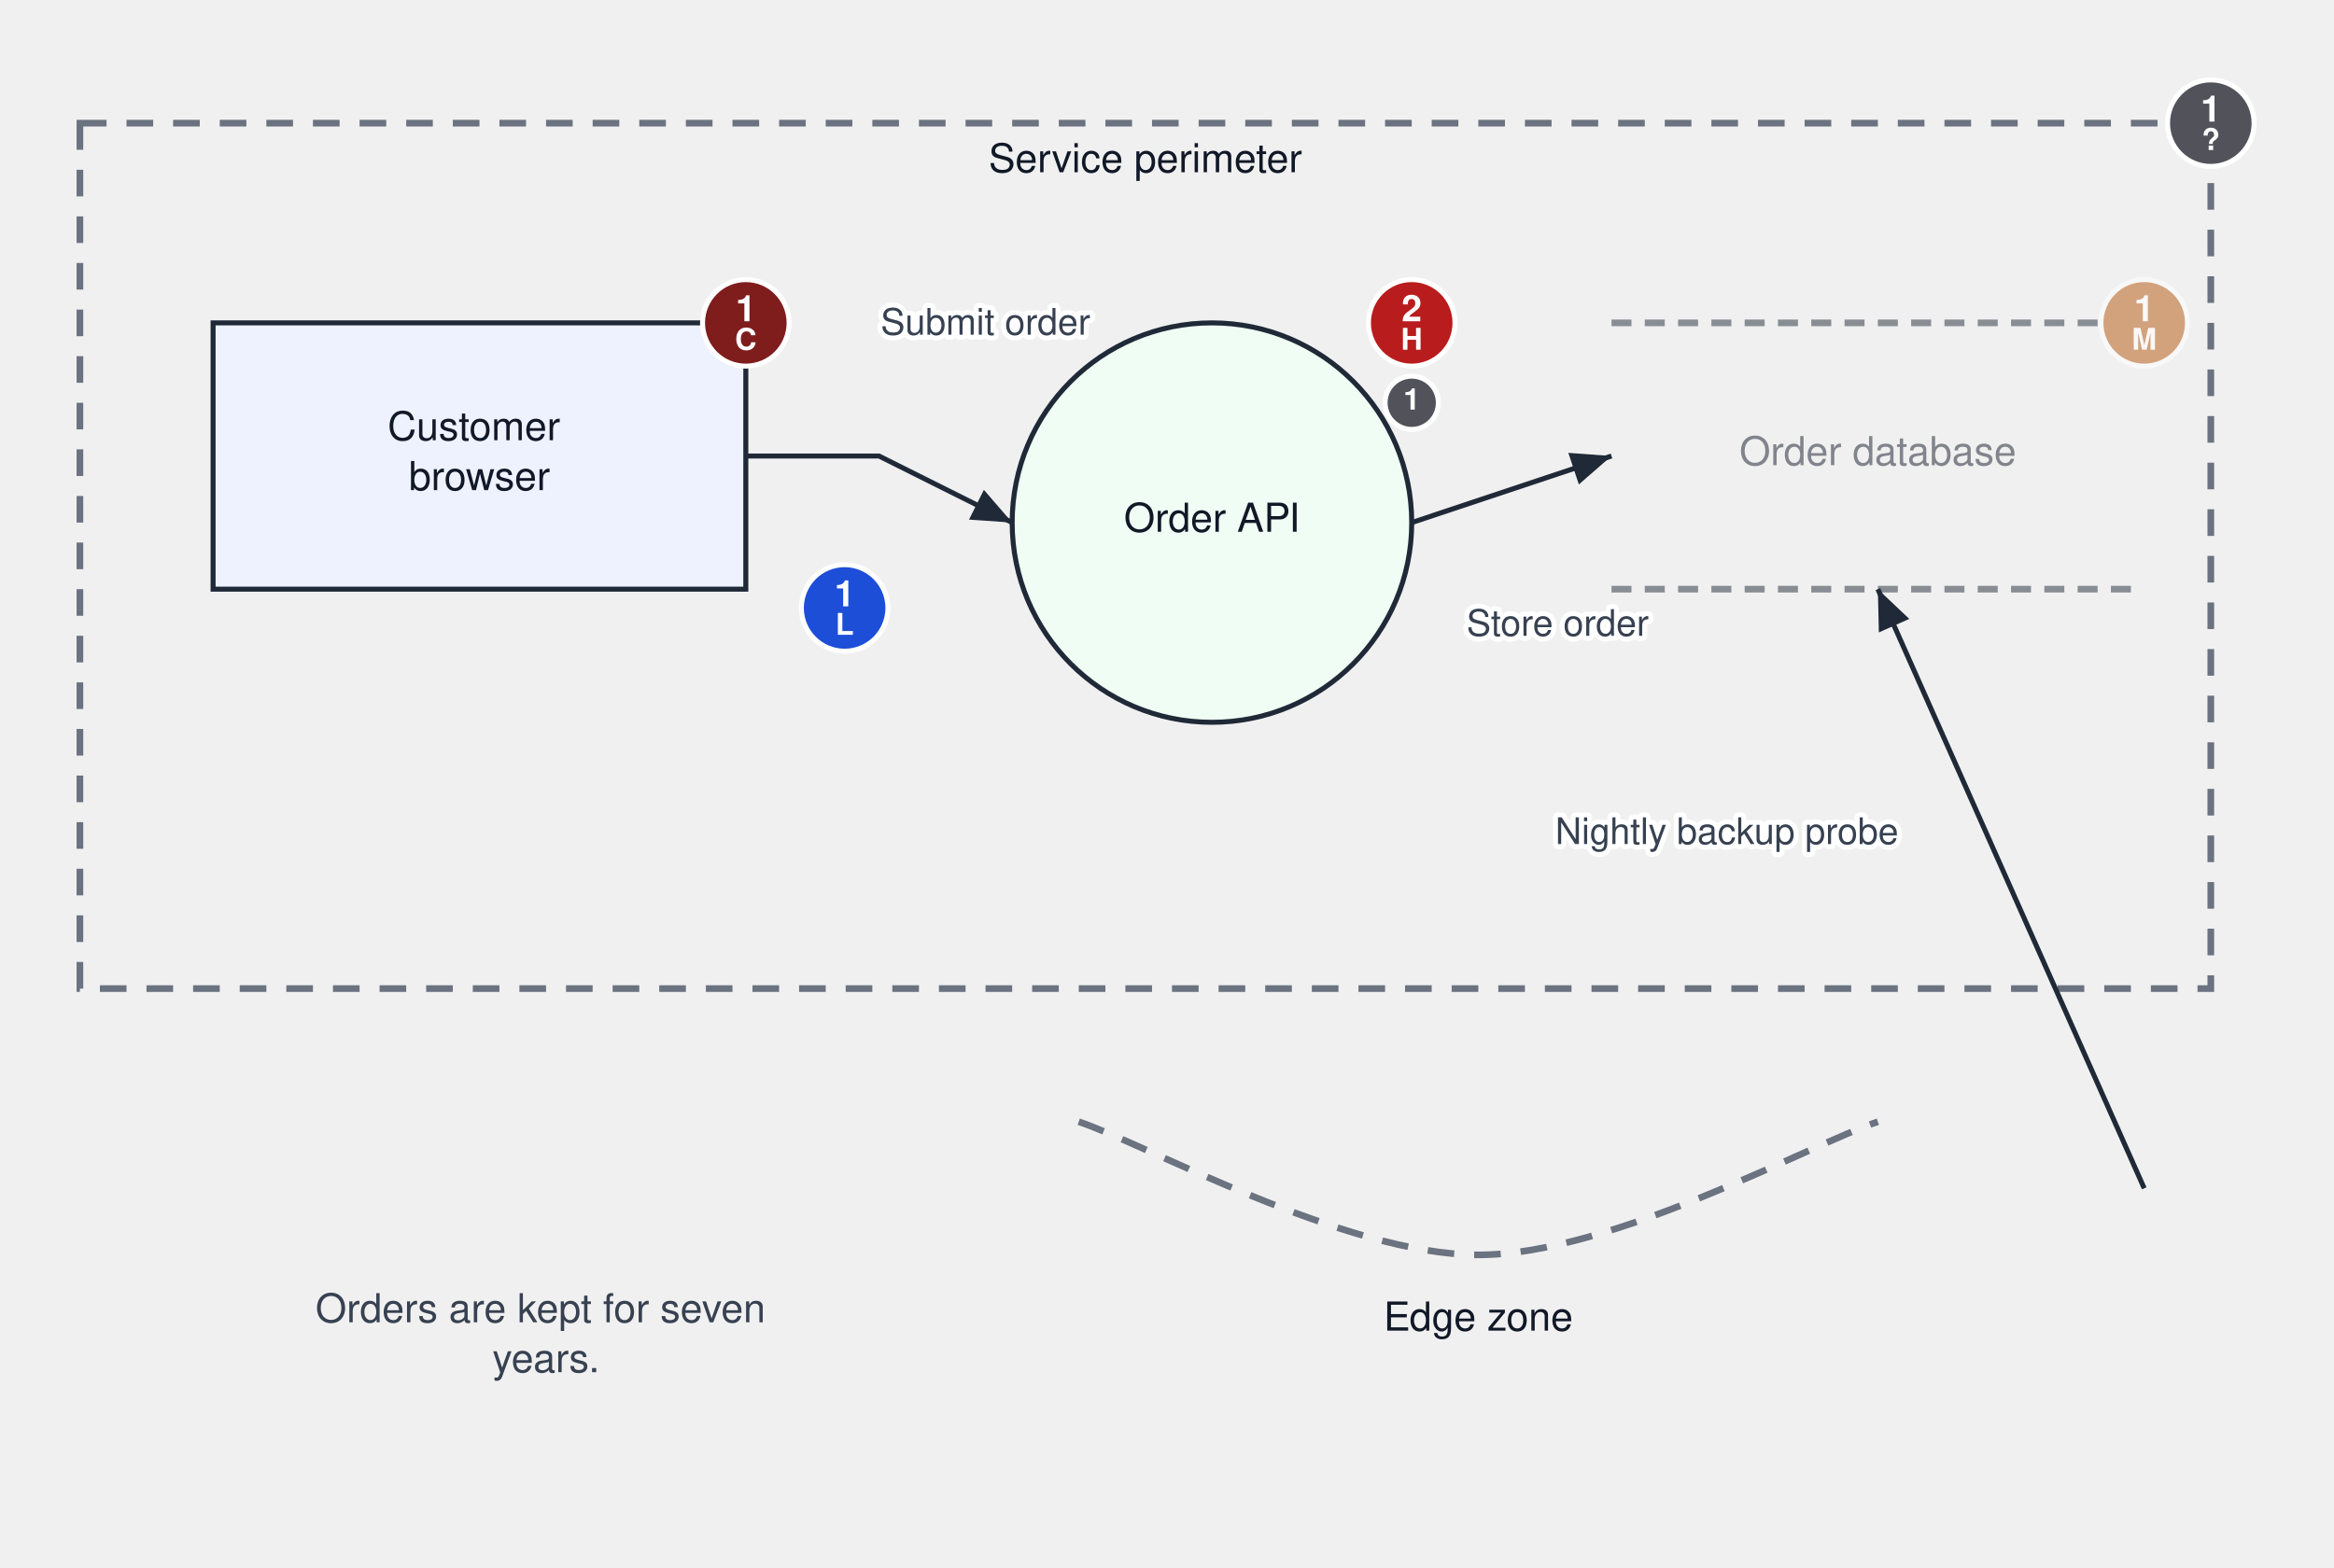
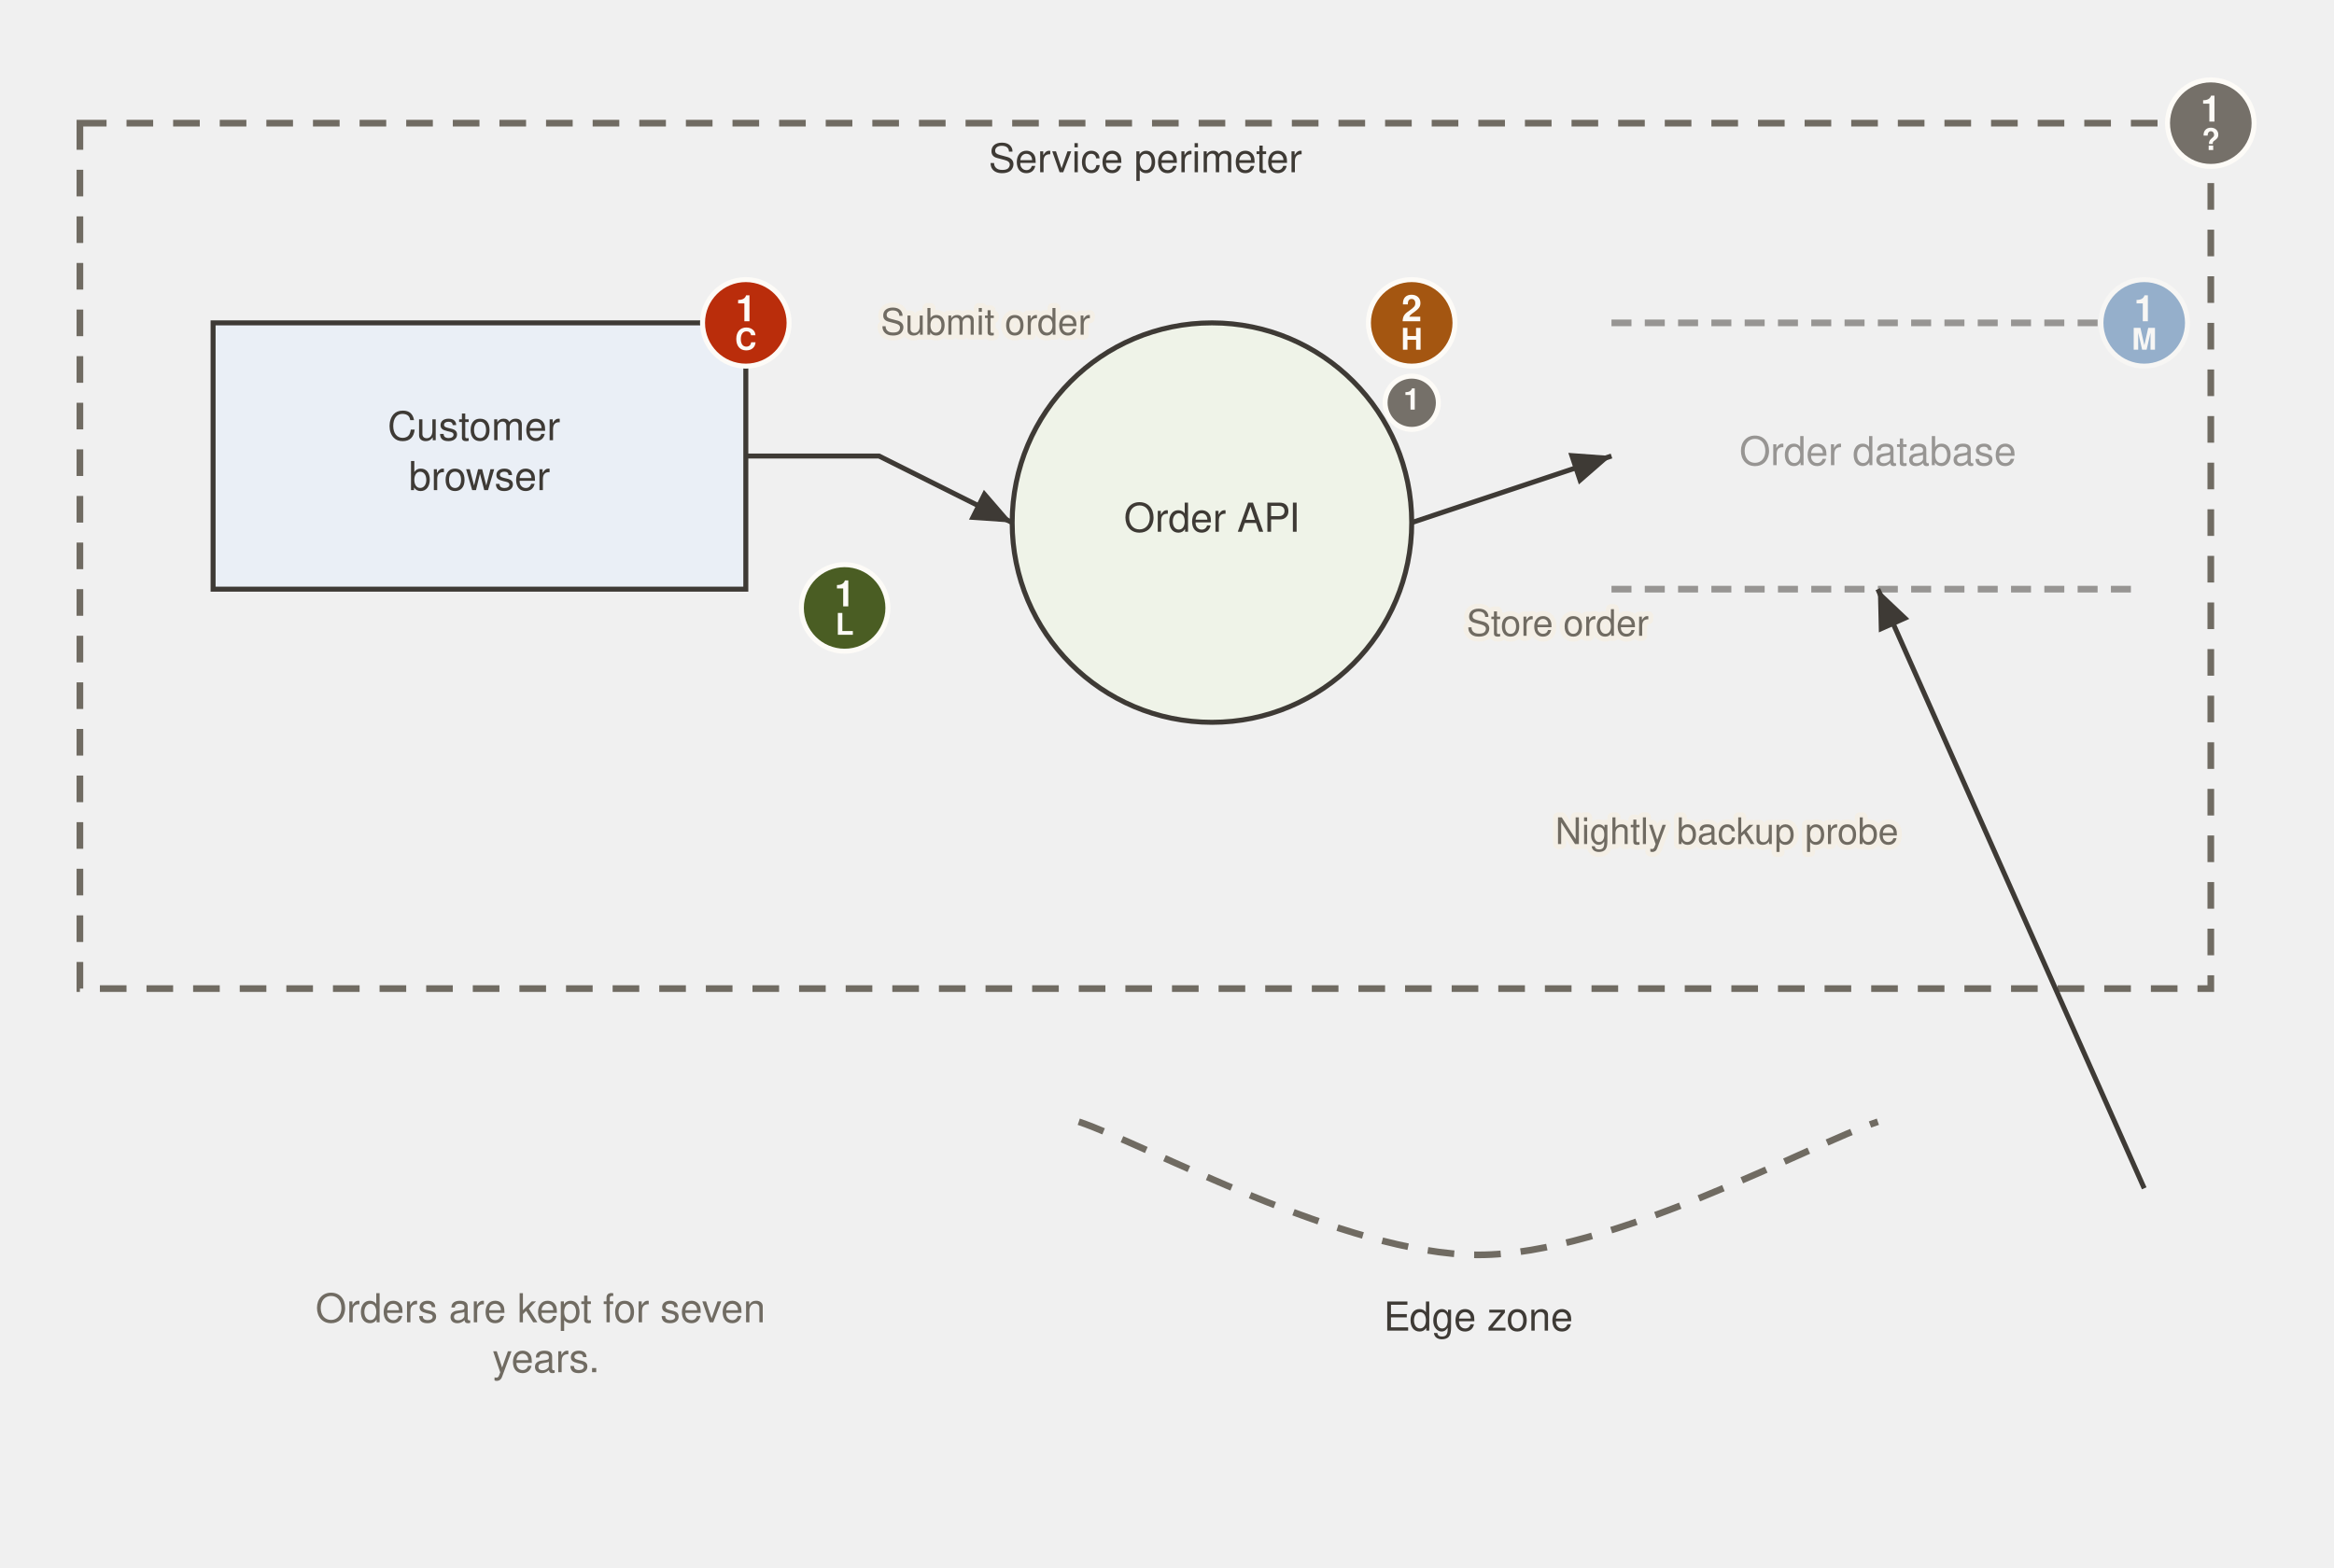
<svg xmlns="http://www.w3.org/2000/svg" viewBox="-24 -37 701 471">
  <style>.pn-element {
  font-family: 'Helvetica Neue', Helvetica, Arial, sans-serif;
}
.pn-shape {
-   fill: #ffffff;
-   stroke: #1f2937;
+   fill: #FAF8F5;
+   stroke: #3E3A35;
  stroke-width: 1.5;
}
.pn-actor {
-   fill: #eef2ff;
+   fill: #EAEFF6;
}
.pn-process {
-   fill: #f0fdf4;
+   fill: #EFF3E8;
}
.pn-store {
  fill: none;
  stroke-width: 2;
}
.pn-boundary-box,
.pn-boundary-curve {
  fill: none;
-   stroke: #6b7280;
+   stroke: #706B62;
  stroke-width: 2;
  stroke-dasharray: 8 6;
}
.pn-out-of-scope {
  opacity: 0.5;
}
.pn-out-of-scope .pn-shape {
  stroke-dasharray: 6 4;
}
.pn-label {
-   fill: #111827;
+   fill: #3E3A35;
  font-size: 12px;
  font-weight: 500;
  text-anchor: middle;
  dominant-baseline: central;
}
.pn-note {
-   fill: #374151;
+   fill: #706B62;
  font-size: 12px;
  text-anchor: middle;
  dominant-baseline: central;
}
.pn-flow {
  fill: none;
}
.pn-flow-arrow {
-   fill: #1f2937;
+   fill: #3E3A35;
  stroke: none;
}
.pn-flow-label {
-   fill: #374151;
+   fill: #706B62;
  font-size: 11px;
  text-anchor: middle;
  dominant-baseline: central;
  paint-order: stroke;
-   stroke: #ffffff;
+   stroke: #F4EFE6;
  stroke-width: 3;
  stroke-linejoin: round;
}
.pn-badge {
-   stroke: #ffffff;
+   stroke: #FDFBF7;
  stroke-width: 1.5;
}
.pn-badge-count {
-   fill: #ffffff;
+   fill: #FDFBF7;
  stroke: none;
  font-weight: 600;
  text-anchor: middle;
  dominant-baseline: central;
}
.pn-badge-primary .pn-badge-count {
  font-size: 11px;
}
.pn-badge-secondary .pn-badge-count {
  font-size: 9px;
}
.pn-badge-mark {
-   fill: #ffffff;
+   fill: #FDFBF7;
  stroke: none;
  font-size: 9px;
  font-weight: 700;
  text-anchor: middle;
  dominant-baseline: central;
}
.pn-tone-critical {
-   fill: #7f1d1d;
+   fill: #BA2D0B;
}
.pn-tone-high {
-   fill: #b91c1c;
+   fill: #A45611;
}
.pn-tone-medium {
-   fill: #b45309;
+   fill: #3A6EA5;
}
.pn-tone-low {
-   fill: #1d4ed8;
+   fill: #4A5D23;
}
.pn-tone-neutral {
-   fill: #52525b;
+   fill: #757069;
}
</style>
  <g transform="translate(0, 0)">
    <g class="pn-element">
      <rect class="pn-shape pn-boundary-box" width="640" height="260" />
      <text class="pn-label" x="320" y="12">
        <tspan x="320" dy="0">Service perimeter</tspan>
      </text>
      <g class="pn-badge" transform="translate(640, 0)">
        <g class="pn-badge-primary">
          <circle class="pn-tone-neutral" r="13" />
          <text class="pn-badge-count" y="-3">1</text>
          <text class="pn-badge-mark" y="6">?</text>
        </g>
      </g>
    </g>
  </g>
  <g transform="translate(298, 298)">
    <g class="pn-element">
      <path class="pn-shape pn-boundary-curve" d="M 2 2 C 22 8.667 82 42 122 42 C 162 42 222 8.667 242 2" />
      <text class="pn-label" x="122" y="62">
        <tspan x="122" dy="0">Edge zone</tspan>
      </text>
    </g>
  </g>
  <g transform="translate(40, 60)">
    <g class="pn-element">
      <rect class="pn-shape pn-actor" width="160" height="80" />
      <text class="pn-label" x="80" y="32.5">
        <tspan x="80" dy="0">Customer</tspan>
        <tspan x="80" dy="15">browser</tspan>
      </text>
      <g class="pn-badge" transform="translate(160, 0)">
        <g class="pn-badge-primary">
          <circle class="pn-tone-critical" r="13" />
          <text class="pn-badge-count" y="-3">1</text>
          <text class="pn-badge-mark" y="6">C</text>
        </g>
      </g>
    </g>
  </g>
  <g transform="translate(280, 60)">
    <g class="pn-element">
      <circle class="pn-shape pn-process" cx="60" cy="60" r="60" />
      <text class="pn-label" x="60" y="60">
        <tspan x="60" dy="0">Order API</tspan>
      </text>
      <g class="pn-badge" transform="translate(120, 0)">
        <g class="pn-badge-primary">
          <circle class="pn-tone-high" r="13" />
          <text class="pn-badge-count" y="-3">2</text>
          <text class="pn-badge-mark" y="6">H</text>
        </g>
        <g class="pn-badge-secondary" transform="translate(0, 24)">
          <circle class="pn-tone-neutral" r="8" />
          <text class="pn-badge-count">1</text>
        </g>
      </g>
    </g>
  </g>
  <g transform="translate(460, 60)">
    <g class="pn-element pn-out-of-scope">
      <line class="pn-shape pn-store" x1="0" y1="0" x2="160" y2="0" />
      <line class="pn-shape pn-store" x1="0" y1="80" x2="160" y2="80" />
      <text class="pn-label" x="80" y="40">
        <tspan x="80" dy="0">Order database</tspan>
      </text>
      <g class="pn-badge" transform="translate(160, 0)">
        <g class="pn-badge-primary">
          <circle class="pn-tone-medium" r="13" />
          <text class="pn-badge-count" y="-3">1</text>
          <text class="pn-badge-mark" y="6">M</text>
        </g>
      </g>
    </g>
  </g>
  <g transform="translate(40, 320)">
    <g class="pn-element">
      <text class="pn-note" x="100" y="37.5">
        <tspan x="100" dy="0">Orders are kept for seven</tspan>
        <tspan x="100" dy="15">years.</tspan>
      </text>
    </g>
  </g>
  <g class="pn-element">
    <path class="pn-shape pn-flow" d="M 200 100 L 240 100 L 280 120" />
    <path class="pn-flow-arrow" d="M 280 120 L 267.031 119.106 L 271.503 110.161 Z" />
    <text class="pn-flow-label" x="271.982" y="61.036">
      <tspan x="271.982" dy="0">Submit order</tspan>
    </text>
    <g class="pn-badge" transform="translate(229.678, 145.644)">
      <g class="pn-badge-primary">
        <circle class="pn-tone-low" r="13" />
        <text class="pn-badge-count" y="-3">1</text>
        <text class="pn-badge-mark" y="6">L</text>
      </g>
    </g>
  </g>
  <g class="pn-element">
    <path class="pn-shape pn-flow" d="M 400 120 L 460 100" />
    <path class="pn-flow-arrow" d="M 460 100 L 450.197 108.538 L 447.035 99.051 Z" />
    <text class="pn-flow-label" x="443.832" y="151.496">
      <tspan x="443.832" dy="0">Store order</tspan>
    </text>
  </g>
  <g class="pn-element">
    <path class="pn-shape pn-flow" d="M 620 320 L 540 140" />
    <path class="pn-flow-arrow" d="M 540 140 L 549.443 148.935 L 540.305 152.996 Z" />
    <text class="pn-flow-label" x="494.645" y="214.047">
      <tspan x="494.645" dy="0">Nightly backup probe</tspan>
    </text>
  </g>
</svg>
